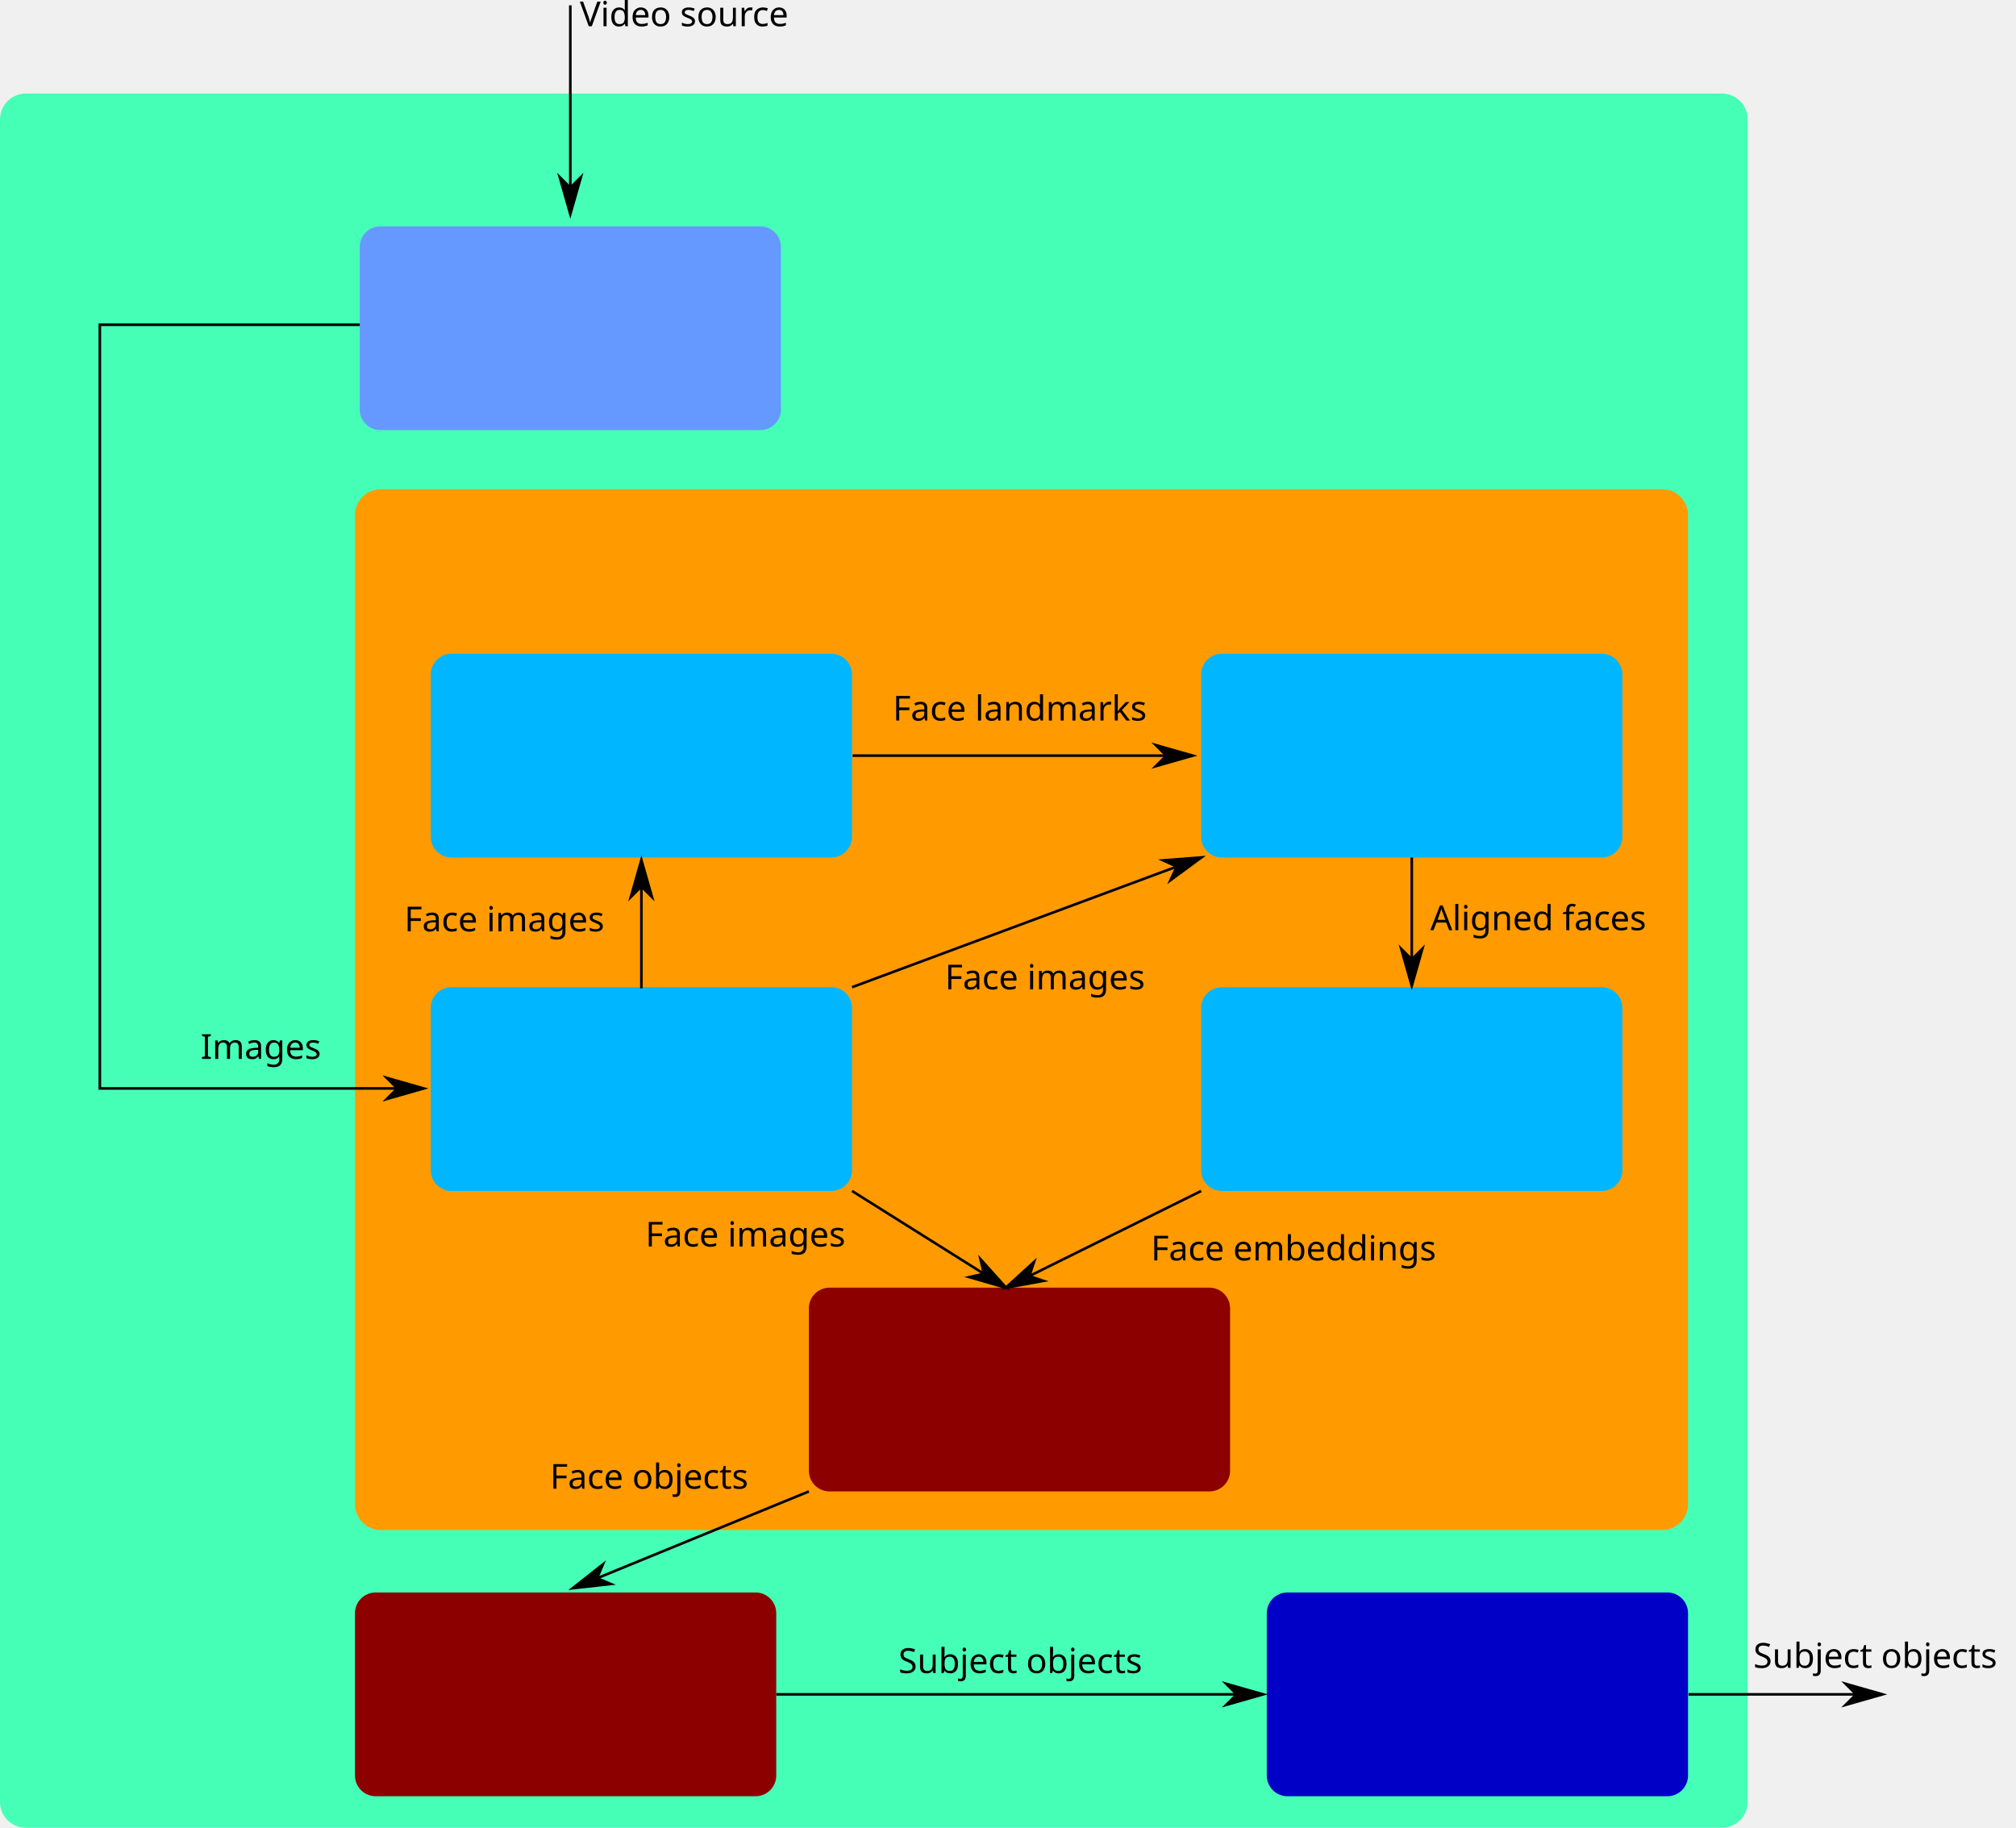
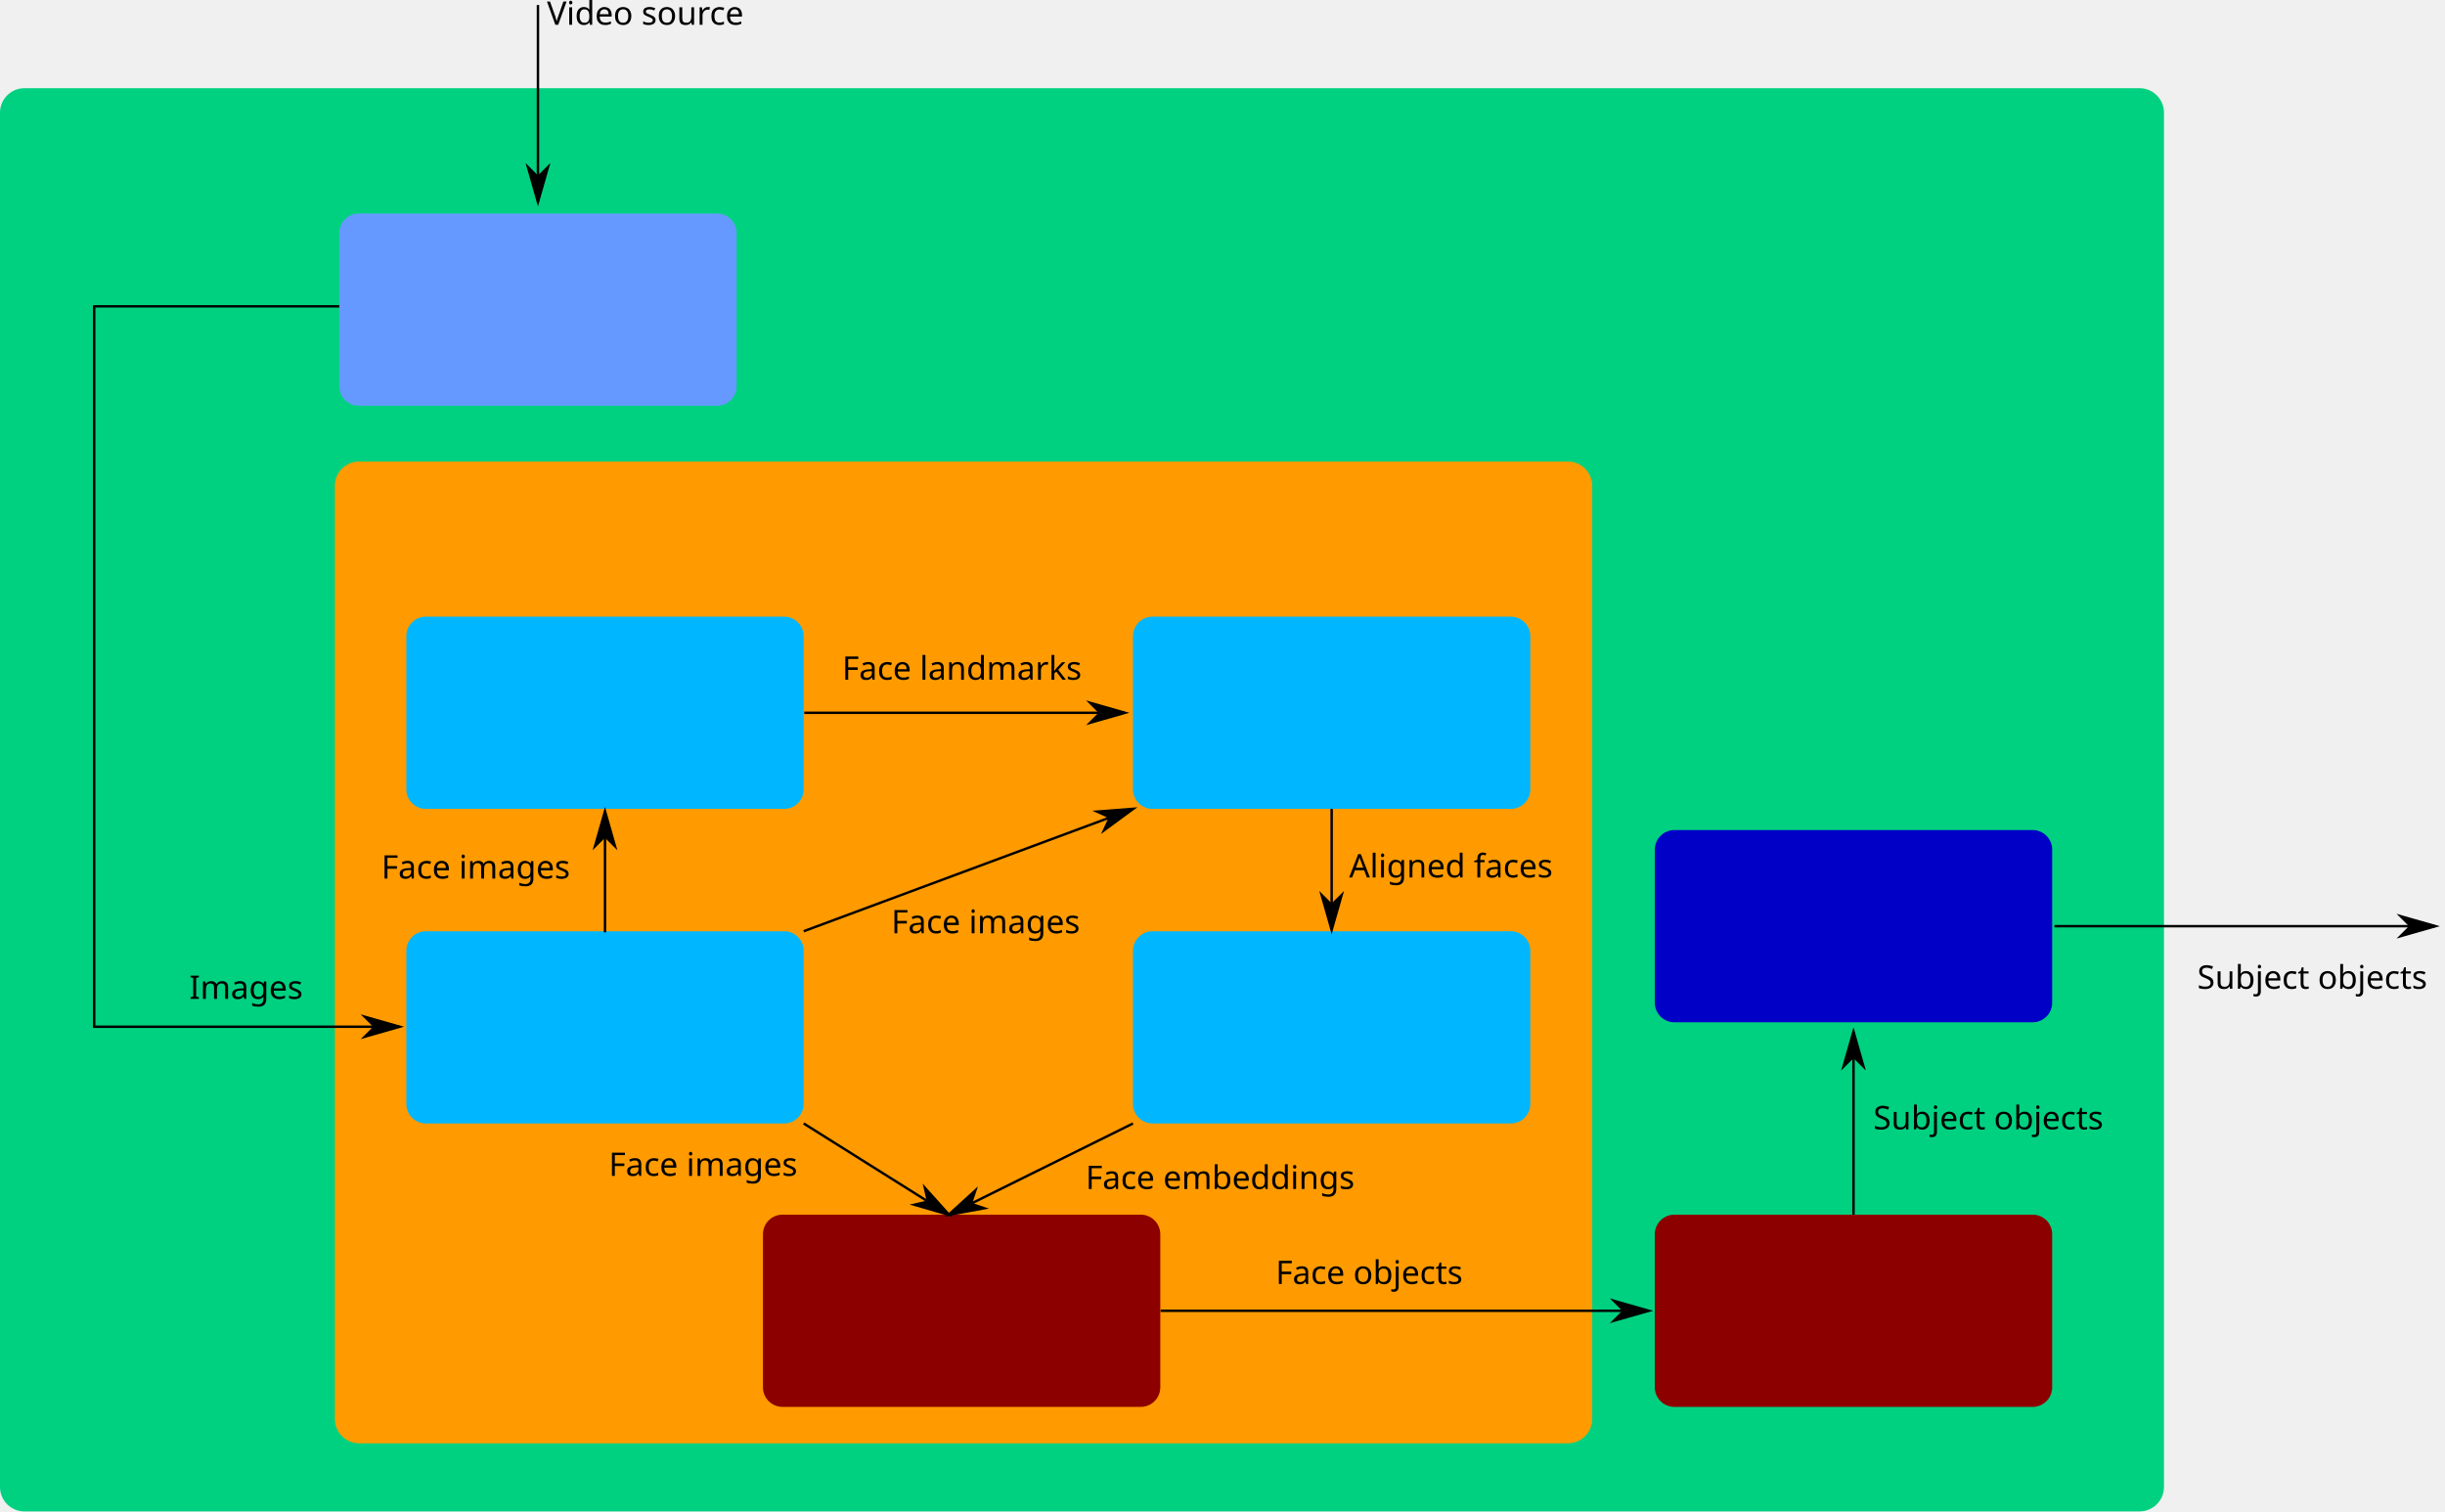
- <svg xmlns="http://www.w3.org/2000/svg" width="206.07mm" height="186.843mm" viewBox="0 0 206.07 186.843" version="1.1" id="svg8">
+ <svg xmlns="http://www.w3.org/2000/svg" width="264.958mm" height="163.786mm" viewBox="0 0 264.958 163.786" version="1.1" id="svg8">
  <defs id="defs2">
    <marker orient="auto" refY="0" refX="0" id="marker2349" style="overflow:visible">
      <path id="path2347" d="M 0,0 5,-5 -12.5,0 5,5 Z" style="fill:#000000;fill-opacity:1;fill-rule:evenodd;stroke:#000000;stroke-width:1pt;stroke-opacity:1" transform="matrix(-0.8,0,0,-0.8,-10,0)" />
    </marker>
    <marker style="overflow:visible" id="marker1777" refX="0" refY="0" orient="auto">
      <path transform="matrix(-0.8,0,0,-0.8,-10,0)" style="fill:#000000;fill-opacity:1;fill-rule:evenodd;stroke:#000000;stroke-width:1pt;stroke-opacity:1" d="M 0,0 5,-5 -12.5,0 5,5 Z" id="path1775" />
    </marker>
    <marker orient="auto" refY="0" refX="0" id="TriangleOutL" style="overflow:visible">
      <path id="path1092" d="M 5.77,0 -2.88,5 V -5 Z" style="fill:#000000;fill-opacity:1;fill-rule:evenodd;stroke:#000000;stroke-width:1pt;stroke-opacity:1" transform="scale(0.8)" />
    </marker>
    <marker orient="auto" refY="0" refX="0" id="Arrow1Lend-6" style="overflow:visible">
      <path id="path953-0" d="M 0,0 5,-5 -12.5,0 5,5 Z" style="fill:#000000;fill-opacity:1;fill-rule:evenodd;stroke:#000000;stroke-width:1pt;stroke-opacity:1" transform="matrix(-0.8,0,0,-0.8,-10,0)" />
    </marker>
    <marker orient="auto" refY="0" refX="0" id="marker2349-5" style="overflow:visible">
      <path id="path2347-5" d="M 0,0 5,-5 -12.5,0 5,5 Z" style="fill:#000000;fill-opacity:1;fill-rule:evenodd;stroke:#000000;stroke-width:1pt;stroke-opacity:1" transform="matrix(-0.8,0,0,-0.8,-10,0)" />
    </marker>
    <marker orient="auto" refY="0" refX="0" id="marker2349-5-7" style="overflow:visible">
      <path id="path2347-5-6" d="M 0,0 5,-5 -12.5,0 5,5 Z" style="fill:#000000;fill-opacity:1;fill-rule:evenodd;stroke:#000000;stroke-width:1pt;stroke-opacity:1" transform="matrix(-0.8,0,0,-0.8,-10,0)" />
    </marker>
    <marker orient="auto" refY="0" refX="0" id="marker2349-5-6" style="overflow:visible">
      <path id="path2347-5-9" d="M 0,0 5,-5 -12.5,0 5,5 Z" style="fill:#000000;fill-opacity:1;fill-rule:evenodd;stroke:#000000;stroke-width:1pt;stroke-opacity:1" transform="matrix(-0.8,0,0,-0.8,-10,0)" />
    </marker>
    <marker orient="auto" refY="0" refX="0" id="marker2349-5-74" style="overflow:visible">
      <path id="path2347-5-5" d="M 0,0 5,-5 -12.5,0 5,5 Z" style="fill:#000000;fill-opacity:1;fill-rule:evenodd;stroke:#000000;stroke-width:1pt;stroke-opacity:1" transform="matrix(-0.8,0,0,-0.8,-10,0)" />
    </marker>
    <marker orient="auto" refY="0" refX="0" id="marker2349-5-6-5" style="overflow:visible">
      <path id="path2347-5-9-4" d="M 0,0 5,-5 -12.5,0 5,5 Z" style="fill:#000000;fill-opacity:1;fill-rule:evenodd;stroke:#000000;stroke-width:1pt;stroke-opacity:1" transform="matrix(-0.8,0,0,-0.8,-10,0)" />
    </marker>
    <marker orient="auto" refY="0" refX="0" id="marker2349-5-6-4" style="overflow:visible">
      <path id="path2347-5-9-43" d="M 0,0 5,-5 -12.5,0 5,5 Z" style="fill:#000000;fill-opacity:1;fill-rule:evenodd;stroke:#000000;stroke-width:1pt;stroke-opacity:1" transform="matrix(-0.8,0,0,-0.8,-10,0)" />
    </marker>
    <marker orient="auto" refY="0" refX="0" id="marker2349-5-74-0" style="overflow:visible">
      <path id="path2347-5-5-6" d="M 0,0 5,-5 -12.5,0 5,5 Z" style="fill:#000000;fill-opacity:1;fill-rule:evenodd;stroke:#000000;stroke-width:1pt;stroke-opacity:1" transform="matrix(-0.8,0,0,-0.8,-10,0)" />
    </marker>
    <marker orient="auto" refY="0" refX="0" id="marker2349-5-7-9" style="overflow:visible">
      <path id="path2347-5-6-2" d="M 0,0 5,-5 -12.5,0 5,5 Z" style="fill:#000000;fill-opacity:1;fill-rule:evenodd;stroke:#000000;stroke-width:1pt;stroke-opacity:1" transform="matrix(-0.8,0,0,-0.8,-10,0)" />
    </marker>
    <marker orient="auto" refY="0" refX="0" id="marker2349-5-74-0-4" style="overflow:visible">
      <path id="path2347-5-5-6-8" d="M 0,0 5,-5 -12.5,0 5,5 Z" style="fill:#000000;fill-opacity:1;fill-rule:evenodd;stroke:#000000;stroke-width:1pt;stroke-opacity:1" transform="matrix(-0.8,0,0,-0.8,-10,0)" />
    </marker>
    <marker orient="auto" refY="0" refX="0" id="marker2349-5-6-5-2" style="overflow:visible">
      <path id="path2347-5-9-4-7" d="M 0,0 5,-5 -12.5,0 5,5 Z" style="fill:#000000;fill-opacity:1;fill-rule:evenodd;stroke:#000000;stroke-width:1pt;stroke-opacity:1" transform="matrix(-0.8,0,0,-0.8,-10,0)" />
    </marker>
+     <marker orient="auto" refY="0" refX="0" id="marker2349-5-74-0-3" style="overflow:visible">
+       <path id="path2347-5-5-6-6" d="M 0,0 5,-5 -12.5,0 5,5 Z" style="fill:#000000;fill-opacity:1;fill-rule:evenodd;stroke:#000000;stroke-width:1pt;stroke-opacity:1" transform="matrix(-0.8,0,0,-0.8,-10,0)" />
+     </marker>
  </defs>
  <g id="layer1" transform="translate(-26.26934,23.26039)">
-     <rect style="opacity:1;fill:#46ffb7;fill-opacity:1;stroke:none;stroke-width:0.265;stroke-miterlimit:4;stroke-dasharray:none;stroke-opacity:1" id="rect2405" width="178.645" height="177.283" x="26.269" y="-13.701" rx="2.646" ry="2.646" />
+     <rect style="opacity:1;fill:#00d180;fill-opacity:1;stroke:none;stroke-width:0.265;stroke-miterlimit:4;stroke-dasharray:none;stroke-opacity:1" id="rect2405" width="234.505" height="154.227" x="26.269" y="-13.701" rx="2.646" ry="2.646" />
    <rect style="opacity:1;fill:#ff9b00;fill-opacity:1;stroke:none;stroke-width:0.265;stroke-miterlimit:4;stroke-dasharray:none;stroke-opacity:1" id="rect2217" width="136.26" height="106.4" x="62.555" y="26.747" rx="2.646" ry="2.646" />
    <rect style="opacity:1;fill:#00b7ff;fill-opacity:1;stroke:none;stroke-width:0.529;stroke-miterlimit:4;stroke-dasharray:none;stroke-opacity:1" id="rect815" width="43.059" height="20.831" x="70.302" y="77.654" rx="2.117" ry="2.117" />
    <flowRoot xml:space="preserve" id="flowRoot817" style="font-style:normal;font-weight:normal;font-size:40px;line-height:1.25;font-family:sans-serif;letter-spacing:0px;word-spacing:0px;fill:#000000;fill-opacity:1;stroke:none" transform="matrix(0.2645833,0,0,0.2645833,41.69905,17.18585)">
      <flowRegion id="flowRegion819">
        <rect id="rect821" width="111.429" height="46.429" x="135.714" y="238.234" />
      </flowRegion>
      <flowPara id="flowPara823" style="font-size:16px;fill:#ffffff">FaceDetector</flowPara>
    </flowRoot>
    <rect style="opacity:1;fill:#00b7ff;fill-opacity:1;stroke:none;stroke-width:0.529;stroke-miterlimit:4;stroke-dasharray:none;stroke-opacity:1" id="rect815-3" width="43.059" height="20.831" x="70.302" y="43.567" rx="2.117" ry="2.117" />
    <flowRoot xml:space="preserve" id="flowRoot817-6" style="font-style:normal;font-weight:normal;font-size:40px;line-height:1.25;font-family:sans-serif;letter-spacing:0px;word-spacing:0px;fill:#000000;fill-opacity:1;stroke:none" transform="matrix(0.2645833,0,0,0.2645833,43.60074,-16.83587)">
      <flowRegion id="flowRegion819-7">
        <rect id="rect821-5" width="98.291" height="47.395" x="135.714" y="238.234" />
      </flowRegion>
      <flowPara id="flowPara823-3" style="font-size:16px;fill:#ffffff">FaceMarker</flowPara>
    </flowRoot>
    <rect style="opacity:1;fill:#00b7ff;fill-opacity:1;stroke:none;stroke-width:0.529;stroke-miterlimit:4;stroke-dasharray:none;stroke-opacity:1" id="rect815-3-5" width="43.059" height="20.831" x="149.048" y="43.567" rx="2.117" ry="2.117" />
    <flowRoot xml:space="preserve" id="flowRoot817-6-6" style="font-style:normal;font-weight:normal;font-size:40px;line-height:1.25;font-family:sans-serif;letter-spacing:0px;word-spacing:0px;fill:#000000;fill-opacity:1;stroke:none" transform="matrix(0.2645833,0,0,0.2645833,122.1897,-17.24617)">
      <flowRegion id="flowRegion819-7-2">
        <rect id="rect821-5-9" width="102.332" height="49.921" x="135.714" y="238.234" />
      </flowRegion>
      <flowPara id="flowPara823-3-1" style="font-size:16px;fill:#ffffff">FaceAligner</flowPara>
    </flowRoot>
    <rect style="opacity:1;fill:#00b7ff;fill-opacity:1;stroke:none;stroke-width:0.529;stroke-miterlimit:4;stroke-dasharray:none;stroke-opacity:1" id="rect815-3-5-2" width="43.059" height="20.831" x="149.048" y="77.654" rx="2.117" ry="2.117" />
    <flowRoot xml:space="preserve" id="flowRoot817-6-6-7" style="font-style:normal;font-weight:normal;font-size:40px;line-height:1.25;font-family:sans-serif;letter-spacing:0px;word-spacing:0px;fill:#000000;fill-opacity:1;stroke:none" transform="matrix(0.2645833,0,0,0.2645833,121.0115,17.25096)">
      <flowRegion id="flowRegion819-7-2-0">
        <rect id="rect821-5-9-9" width="107.383" height="50.931" x="135.714" y="238.234" />
      </flowRegion>
      <flowPara id="flowPara823-3-1-3" style="font-size:16px;fill:#ffffff">FaceEncoder</flowPara>
    </flowRoot>
-     <flowRoot transform="matrix(0.2645833,0,0,0.2645833,34.92412,-39.34669)" style="font-style:normal;font-weight:normal;font-size:40px;line-height:1.25;font-family:sans-serif;letter-spacing:0px;word-spacing:0px;fill:#000000;fill-opacity:1;stroke:none" id="flowRoot817-6-2" xml:space="preserve">
-       <flowRegion id="flowRegion819-7-6">
-         <rect y="238.234" x="135.714" height="45.252" width="131.149" id="rect821-5-1" />
+     <flowRoot transform="matrix(0.2645833,0,0,0.2645833,33.03423,-33.48806)" style="font-style:normal;font-weight:normal;font-size:21.333px;line-height:1.25;font-family:sans-serif;letter-spacing:0px;word-spacing:0px;fill:#000000;fill-opacity:1;stroke:none" id="flowRoot817-6-2" xml:space="preserve">
+       <flowRegion id="flowRegion819-7-6" style="font-size:21.333px">
+         <rect y="238.234" x="135.714" height="30.252" width="176.863" id="rect821-5-1" style="font-size:21.333px" />
      </flowRegion>
-       <flowPara style="font-size:16px;fill:#ffffff" id="flowPara823-3-8">FrameAnalyzer</flowPara>
+       <flowPara style="font-size:21.333px;fill:#ffffff" id="flowPara823-3-8">FrameAnalyzer</flowPara>
    </flowRoot>
-     <flowRoot transform="matrix(0.2645833,0,0,0.2645833,-5.817585,-78.87753)" style="font-style:normal;font-weight:normal;font-size:40px;line-height:1.25;font-family:sans-serif;letter-spacing:0px;word-spacing:0px;fill:#000000;fill-opacity:1;stroke:none" id="flowRoot817-6-2-7" xml:space="preserve">
+     <flowRoot transform="matrix(0.2645833,0,0,0.2645833,178.5084,-75.22747)" style="font-style:normal;font-weight:normal;font-size:40px;line-height:1.25;font-family:sans-serif;letter-spacing:0px;word-spacing:0px;fill:#000000;fill-opacity:1;stroke:none" id="flowRoot817-6-2-7" xml:space="preserve">
      <flowRegion id="flowRegion819-7-6-9">
-         <rect y="238.234" x="135.714" height="45.252" width="131.149" id="rect821-5-1-2" />
+         <rect y="238.234" x="135.714" height="62.425" width="182.666" id="rect821-5-1-2" />
      </flowRegion>
-       <flowPara style="font-size:16px;fill:#ffffff" id="flowPara823-3-8-0">VideoAnalyzer</flowPara>
+       <flowPara style="font-size:21.333px;fill:#ffffff" id="flowPara823-3-8-0">VideoAnalyzer</flowPara>
    </flowRoot>
    <text xml:space="preserve" style="font-style:normal;font-weight:normal;font-size:10.583px;line-height:1.25;font-family:sans-serif;letter-spacing:0px;word-spacing:0px;fill:#000000;fill-opacity:1;stroke:none;stroke-width:0.265" x="67.597" y="71.945" id="text2961">
      <tspan x="67.597" y="71.945" style="font-size:3.528px;line-height:0.353px;stroke-width:0.265" id="tspan2971">Face images</tspan>
    </text>
    <text xml:space="preserve" style="font-style:normal;font-weight:normal;font-size:10.583px;line-height:1.25;font-family:sans-serif;letter-spacing:0px;word-spacing:0px;fill:#000000;fill-opacity:1;stroke:none;stroke-width:0.265" x="117.532" y="50.399" id="text2961-8">
      <tspan x="117.532" y="50.399" style="font-size:3.528px;line-height:0.353px;stroke-width:0.265" id="tspan2971-9">Face landmarks</tspan>
    </text>
    <text xml:space="preserve" style="font-style:normal;font-weight:normal;font-size:10.583px;line-height:1.25;font-family:sans-serif;letter-spacing:0px;word-spacing:0px;fill:#000000;fill-opacity:1;stroke:none;stroke-width:0.265" x="92.242" y="104.161" id="text2961-7">
      <tspan x="92.242" y="104.161" style="font-size:3.528px;line-height:0.353px;stroke-width:0.265" id="tspan2971-3">Face images</tspan>
    </text>
    <text xml:space="preserve" style="font-style:normal;font-weight:normal;font-size:10.583px;line-height:1.25;font-family:sans-serif;letter-spacing:0px;word-spacing:0px;fill:#000000;fill-opacity:1;stroke:none;stroke-width:0.265" x="172.473" y="71.829" id="text2961-8-6">
      <tspan x="172.473" y="71.829" style="font-size:3.528px;line-height:0.353px;stroke-width:0.265" id="tspan2971-9-1">Aligned faces</tspan>
    </text>
    <text xml:space="preserve" style="font-style:normal;font-weight:normal;font-size:10.583px;line-height:1.25;font-family:sans-serif;letter-spacing:0px;word-spacing:0px;fill:#000000;fill-opacity:1;stroke:none;stroke-width:0.265" x="46.775" y="84.984" id="text2961-2">
      <tspan x="46.775" y="84.984" style="font-size:3.528px;line-height:0.353px;stroke-width:0.265" id="tspan2971-93">Images</tspan>
    </text>
    <g id="g911-1" transform="translate(91.48536,44.95793)" />
    <g id="g3149" transform="translate(14.62768,-18.33185)">
      <rect ry="2.117" rx="2.117" y="126.7" x="94.32" height="20.831" width="43.059" id="rect815-3-5-2-0" style="opacity:1;fill:#8d0000;fill-opacity:1;stroke:none;stroke-width:0.529;stroke-miterlimit:4;stroke-dasharray:none;stroke-opacity:1" />
      <flowRoot transform="matrix(0.2645833,0,0,0.2645833,75.05529,66.23254)" style="font-style:normal;font-weight:normal;font-size:40px;line-height:1.25;font-family:sans-serif;letter-spacing:0px;word-spacing:0px;fill:#000000;fill-opacity:1;stroke:none" id="flowRoot817-3" xml:space="preserve">
        <flowRegion id="flowRegion819-6">
          <rect y="238.234" x="135.714" height="46.429" width="50.714" id="rect821-1" />
        </flowRegion>
        <flowPara style="font-size:16px;fill:#ffffff" id="flowPara823-0">Face</flowPara>
      </flowRoot>
    </g>
-     <rect style="opacity:1;fill:#8d0000;fill-opacity:1;stroke:none;stroke-width:0.529;stroke-miterlimit:4;stroke-dasharray:none;stroke-opacity:1" id="rect815-3-5-2-0-3" width="43.059" height="20.831" x="62.555" y="139.527" rx="2.117" ry="2.117" />
-     <flowRoot xml:space="preserve" id="flowRoot817-3-2" style="font-style:normal;font-weight:normal;font-size:40px;line-height:1.25;font-family:sans-serif;letter-spacing:0px;word-spacing:0px;fill:#000000;fill-opacity:1;stroke:none" transform="matrix(0.2645833,0,0,0.2645833,40.17203,78.71366)">
-       <flowRegion id="flowRegion819-6-0">
-         <rect id="rect821-1-6" width="127.486" height="46.429" x="135.714" y="238.234" />
-       </flowRegion>
-       <flowPara id="flowPara823-0-1" style="font-size:16px;fill:#ffffff">Subject</flowPara>
-     </flowRoot>
+     <g id="g1149" transform="translate(143.0438,-31.15816)">
+       <rect ry="2.117" rx="2.117" y="139.527" x="62.555" height="20.831" width="43.059" id="rect815-3-5-2-0-3" style="opacity:1;fill:#8d0000;fill-opacity:1;stroke:none;stroke-width:0.529;stroke-miterlimit:4;stroke-dasharray:none;stroke-opacity:1" />
+       <flowRoot transform="matrix(0.2645833,0,0,0.2645833,40.17203,78.71366)" style="font-style:normal;font-weight:normal;font-size:40px;line-height:1.25;font-family:sans-serif;letter-spacing:0px;word-spacing:0px;fill:#000000;fill-opacity:1;stroke:none" id="flowRoot817-3-2" xml:space="preserve">
+         <flowRegion id="flowRegion819-6-0">
+           <rect y="238.234" x="135.714" height="46.429" width="127.486" id="rect821-1-6" />
+         </flowRegion>
+         <flowPara style="font-size:16px;fill:#ffffff" id="flowPara823-0-1">Subject</flowPara>
+       </flowRoot>
+     </g>
    <path style="fill:none;stroke:#000000;stroke-width:0.265px;stroke-linecap:butt;stroke-linejoin:miter;stroke-opacity:1;marker-end:url(#marker2349-5)" d="m 113.361,98.485 15.731,9.883" id="path2339-4" />
    <path style="fill:none;stroke:#000000;stroke-width:0.265px;stroke-linecap:butt;stroke-linejoin:miter;stroke-opacity:1;marker-end:url(#marker2349-5-7)" d="m 149.048,98.485 -19.956,9.883" id="path2339-4-5" />
    <path style="fill:none;stroke:#000000;stroke-width:0.265px;stroke-linecap:butt;stroke-linejoin:miter;stroke-opacity:1;marker-end:url(#marker2349-5-6)" d="M 91.831,77.767 V 64.689" id="path2339-4-3" />
    <path style="fill:none;stroke:#000000;stroke-width:0.265px;stroke-linecap:butt;stroke-linejoin:miter;stroke-opacity:1;marker-end:url(#marker2349-5-74)" d="M 113.425,53.983 H 148.153" id="path2339-4-2" />
    <path style="fill:none;stroke:#000000;stroke-width:0.265px;stroke-linecap:butt;stroke-linejoin:miter;stroke-opacity:1;marker-end:url(#marker2349-5-6-5)" d="M 170.577,64.398 V 77.476" id="path2339-4-3-7" />
    <path style="fill:none;stroke:#000000;stroke-width:0.265px;stroke-linecap:butt;stroke-linejoin:miter;stroke-opacity:1;marker-end:url(#marker2349-5-6-4)" d="M 113.361,77.654 149.048,64.398" id="path2339-4-3-0" />
    <text xml:space="preserve" style="font-style:normal;font-weight:normal;font-size:10.583px;line-height:1.25;font-family:sans-serif;letter-spacing:0px;word-spacing:0px;fill:#000000;fill-opacity:1;stroke:none;stroke-width:0.265" x="122.856" y="77.877" id="text2961-7-7">
      <tspan x="122.856" y="77.877" style="font-size:3.528px;line-height:0.353px;stroke-width:0.265" id="tspan2971-3-8">Face images</tspan>
    </text>
    <text xml:space="preserve" style="font-style:normal;font-weight:normal;font-size:10.583px;line-height:1.25;font-family:sans-serif;letter-spacing:0px;word-spacing:0px;fill:#000000;fill-opacity:1;stroke:none;stroke-width:0.265" x="143.915" y="105.583" id="text2961-7-6">
      <tspan x="143.915" y="105.583" style="font-size:3.528px;line-height:0.353px;stroke-width:0.265" id="tspan2971-3-88">Face embeddings</tspan>
    </text>
    <path style="fill:none;stroke:#000000;stroke-width:0.265px;stroke-linecap:butt;stroke-linejoin:miter;stroke-opacity:1;marker-end:url(#marker1777)" d="M 63.836,9.937 H 36.475 v 78.066 h 33.073" id="path12331" />
    <rect style="opacity:1;fill:#6699ff;fill-opacity:1;stroke:none;stroke-width:0.529;stroke-miterlimit:4;stroke-dasharray:none;stroke-opacity:1" id="rect815-3-3" width="43.059" height="20.831" x="63.037" y="-0.122" rx="2.117" ry="2.117" />
    <flowRoot xml:space="preserve" id="flowRoot817-6-7" style="font-style:normal;font-weight:normal;font-size:40px;line-height:1.25;font-family:sans-serif;letter-spacing:0px;word-spacing:0px;fill:#000000;fill-opacity:1;stroke:none" transform="matrix(0.2645833,0,0,0.2645833,34.40093,-60.93478)">
      <flowRegion id="flowRegion819-7-5">
        <rect id="rect821-5-92" width="112.577" height="46.681" x="135.714" y="238.234" />
      </flowRegion>
      <flowPara id="flowPara823-3-2" style="font-size:16px;fill:#ffffff">VideoCapture</flowPara>
    </flowRoot>
-     <rect style="opacity:1;fill:#0000c6;fill-opacity:1;stroke:none;stroke-width:0.529;stroke-miterlimit:4;stroke-dasharray:none;stroke-opacity:1" id="rect815-3-5-2-0-3-3" width="43.059" height="20.831" x="155.756" y="139.527" rx="2.117" ry="2.117" />
-     <flowRoot xml:space="preserve" id="flowRoot817-3-2-1" style="font-style:normal;font-weight:normal;font-size:40px;line-height:60%;font-family:sans-serif;letter-spacing:0px;word-spacing:0px;fill:#000000;fill-opacity:1;stroke:none" transform="matrix(0.2645833,0,0,0.2645833,129.2661,78.97823)">
-       <flowRegion style="line-height:60%" id="flowRegion819-6-0-4">
-         <rect style="line-height:60%" id="rect821-1-6-9" width="122.435" height="58.55" x="135.714" y="238.234" />
-       </flowRegion>
-       <flowPara id="flowPara12567" style="font-size:16px;line-height:60%;fill:#ffffff">Matching &amp; </flowPara>
-       <flowPara id="flowPara12571" style="font-size:16px;line-height:60%;fill:#ffffff">filtering</flowPara>
-     </flowRoot>
-     <path style="fill:none;stroke:#000000;stroke-width:0.265px;stroke-linecap:butt;stroke-linejoin:miter;stroke-opacity:1;marker-end:url(#marker2349-5-74-0)" d="m 105.629,149.942 h 49.722" id="path2339-4-2-8" />
-     <path style="fill:none;stroke:#000000;stroke-width:0.265px;stroke-linecap:butt;stroke-linejoin:miter;stroke-opacity:1;marker-end:url(#marker2349-5-7-9)" d="m 108.948,129.2 -24.113,9.883" id="path2339-4-5-6" />
-     <text xml:space="preserve" style="font-style:normal;font-weight:normal;font-size:10.583px;line-height:1.25;font-family:sans-serif;letter-spacing:0px;word-spacing:0px;fill:#000000;fill-opacity:1;stroke:none;stroke-width:0.265" x="82.489" y="128.925" id="text2961-7-64">
-       <tspan x="82.489" y="128.925" style="font-size:3.528px;line-height:0.353px;stroke-width:0.265" id="tspan2971-3-9">Face objects</tspan>
+     <g id="g1157" transform="translate(49.84248,-72.83602)">
+       <rect ry="2.117" rx="2.117" y="139.527" x="155.756" height="20.831" width="43.059" id="rect815-3-5-2-0-3-3" style="opacity:1;fill:#0000c6;fill-opacity:1;stroke:none;stroke-width:0.529;stroke-miterlimit:4;stroke-dasharray:none;stroke-opacity:1" />
+       <flowRoot transform="matrix(0.2645833,0,0,0.2645833,129.2661,78.97823)" style="font-style:normal;font-weight:normal;font-size:40px;line-height:60%;font-family:sans-serif;letter-spacing:0px;word-spacing:0px;fill:#000000;fill-opacity:1;stroke:none" id="flowRoot817-3-2-1" xml:space="preserve">
+         <flowRegion id="flowRegion819-6-0-4" style="line-height:60%">
+           <rect y="238.234" x="135.714" height="58.55" width="122.435" id="rect821-1-6-9" style="line-height:60%" />
+         </flowRegion>
+         <flowPara style="font-size:16px;line-height:60%;fill:#ffffff" id="flowPara12567">Matching &amp; </flowPara>
+         <flowPara style="font-size:16px;line-height:60%;fill:#ffffff" id="flowPara12571">filtering</flowPara>
+       </flowRoot>
+     </g>
+     <path style="fill:none;stroke:#000000;stroke-width:0.265px;stroke-linecap:butt;stroke-linejoin:miter;stroke-opacity:1;marker-end:url(#marker2349-5-74-0)" d="m 248.907,77.106 h 41.257" id="path2339-4-2-8" />
+     <text xml:space="preserve" style="font-style:normal;font-weight:normal;font-size:10.583px;line-height:1.25;font-family:sans-serif;letter-spacing:0px;word-spacing:0px;fill:#000000;fill-opacity:1;stroke:none;stroke-width:0.265" x="164.51" y="115.885" id="text2961-7-64">
+       <tspan x="164.51" y="115.885" style="font-size:3.528px;line-height:0.353px;stroke-width:0.265" id="tspan2971-3-9">Face objects</tspan>
    </text>
-     <text xml:space="preserve" style="font-style:normal;font-weight:normal;font-size:10.583px;line-height:1.25;font-family:sans-serif;letter-spacing:0px;word-spacing:0px;fill:#000000;fill-opacity:1;stroke:none;stroke-width:0.265" x="118.094" y="147.768" id="text2961-7-64-5">
-       <tspan x="118.094" y="147.768" style="font-size:3.528px;line-height:0.353px;stroke-width:0.265" id="tspan2971-3-9-0">Subject objects</tspan>
+     <text xml:space="preserve" style="font-style:normal;font-weight:normal;font-size:10.583px;line-height:1.25;font-family:sans-serif;letter-spacing:0px;word-spacing:0px;fill:#000000;fill-opacity:1;stroke:none;stroke-width:0.265" x="264.371" y="83.89" id="text2961-7-64-5">
+       <tspan x="264.371" y="83.89" style="font-size:3.528px;line-height:0.353px;stroke-width:0.265" id="tspan2971-3-9-0">Subject objects</tspan>
    </text>
-     <path style="fill:none;stroke:#000000;stroke-width:0.265px;stroke-linecap:butt;stroke-linejoin:miter;stroke-opacity:1;marker-end:url(#marker2349-5-74-0-4)" d="m 198.871,149.942 h 19.793" id="path2339-4-2-8-7" />
-     <text xml:space="preserve" style="font-style:normal;font-weight:normal;font-size:10.583px;line-height:1.25;font-family:sans-serif;letter-spacing:0px;word-spacing:0px;fill:#000000;fill-opacity:1;stroke:none;stroke-width:0.265" x="205.483" y="147.233" id="text2961-7-64-5-1">
-       <tspan x="205.483" y="147.233" style="font-size:3.528px;line-height:0.353px;stroke-width:0.265" id="tspan2971-3-9-0-7">Subject objects</tspan>
+     <path style="fill:none;stroke:#000000;stroke-width:0.265px;stroke-linecap:butt;stroke-linejoin:miter;stroke-opacity:1;marker-end:url(#marker2349-5-74-0-4)" d="M 227.128,108.359 V 88.565" id="path2339-4-2-8-7" />
+     <text xml:space="preserve" style="font-style:normal;font-weight:normal;font-size:10.583px;line-height:1.25;font-family:sans-serif;letter-spacing:0px;word-spacing:0px;fill:#000000;fill-opacity:1;stroke:none;stroke-width:0.265" x="229.27" y="99.125" id="text2961-7-64-5-1">
+       <tspan x="229.27" y="99.125" style="font-size:3.528px;line-height:0.353px;stroke-width:0.265" id="tspan2971-3-9-0-7">Subject objects</tspan>
    </text>
    <path style="fill:none;stroke:#000000;stroke-width:0.265px;stroke-linecap:butt;stroke-linejoin:miter;stroke-opacity:1;marker-end:url(#marker2349-5-6-5-2)" d="M 84.566,-22.716 V -1.405" id="path2339-4-3-7-2" />
    <text xml:space="preserve" style="font-style:normal;font-weight:normal;font-size:10.583px;line-height:1.25;font-family:sans-serif;letter-spacing:0px;word-spacing:0px;fill:#000000;fill-opacity:1;stroke:none;stroke-width:0.265" x="85.544" y="-20.58" id="text2961-7-64-5-1-2">
      <tspan x="85.544" y="-20.58" style="font-size:3.528px;line-height:0.353px;stroke-width:0.265" id="tspan2971-3-9-0-7-6">Video source</tspan>
    </text>
+     <path style="fill:none;stroke:#000000;stroke-width:0.265px;stroke-linecap:butt;stroke-linejoin:miter;stroke-opacity:1;marker-end:url(#marker2349-5-74-0-3)" d="m 152.039,118.784 h 52.871" id="path2339-4-2-8-75" />
  </g>
</svg>
